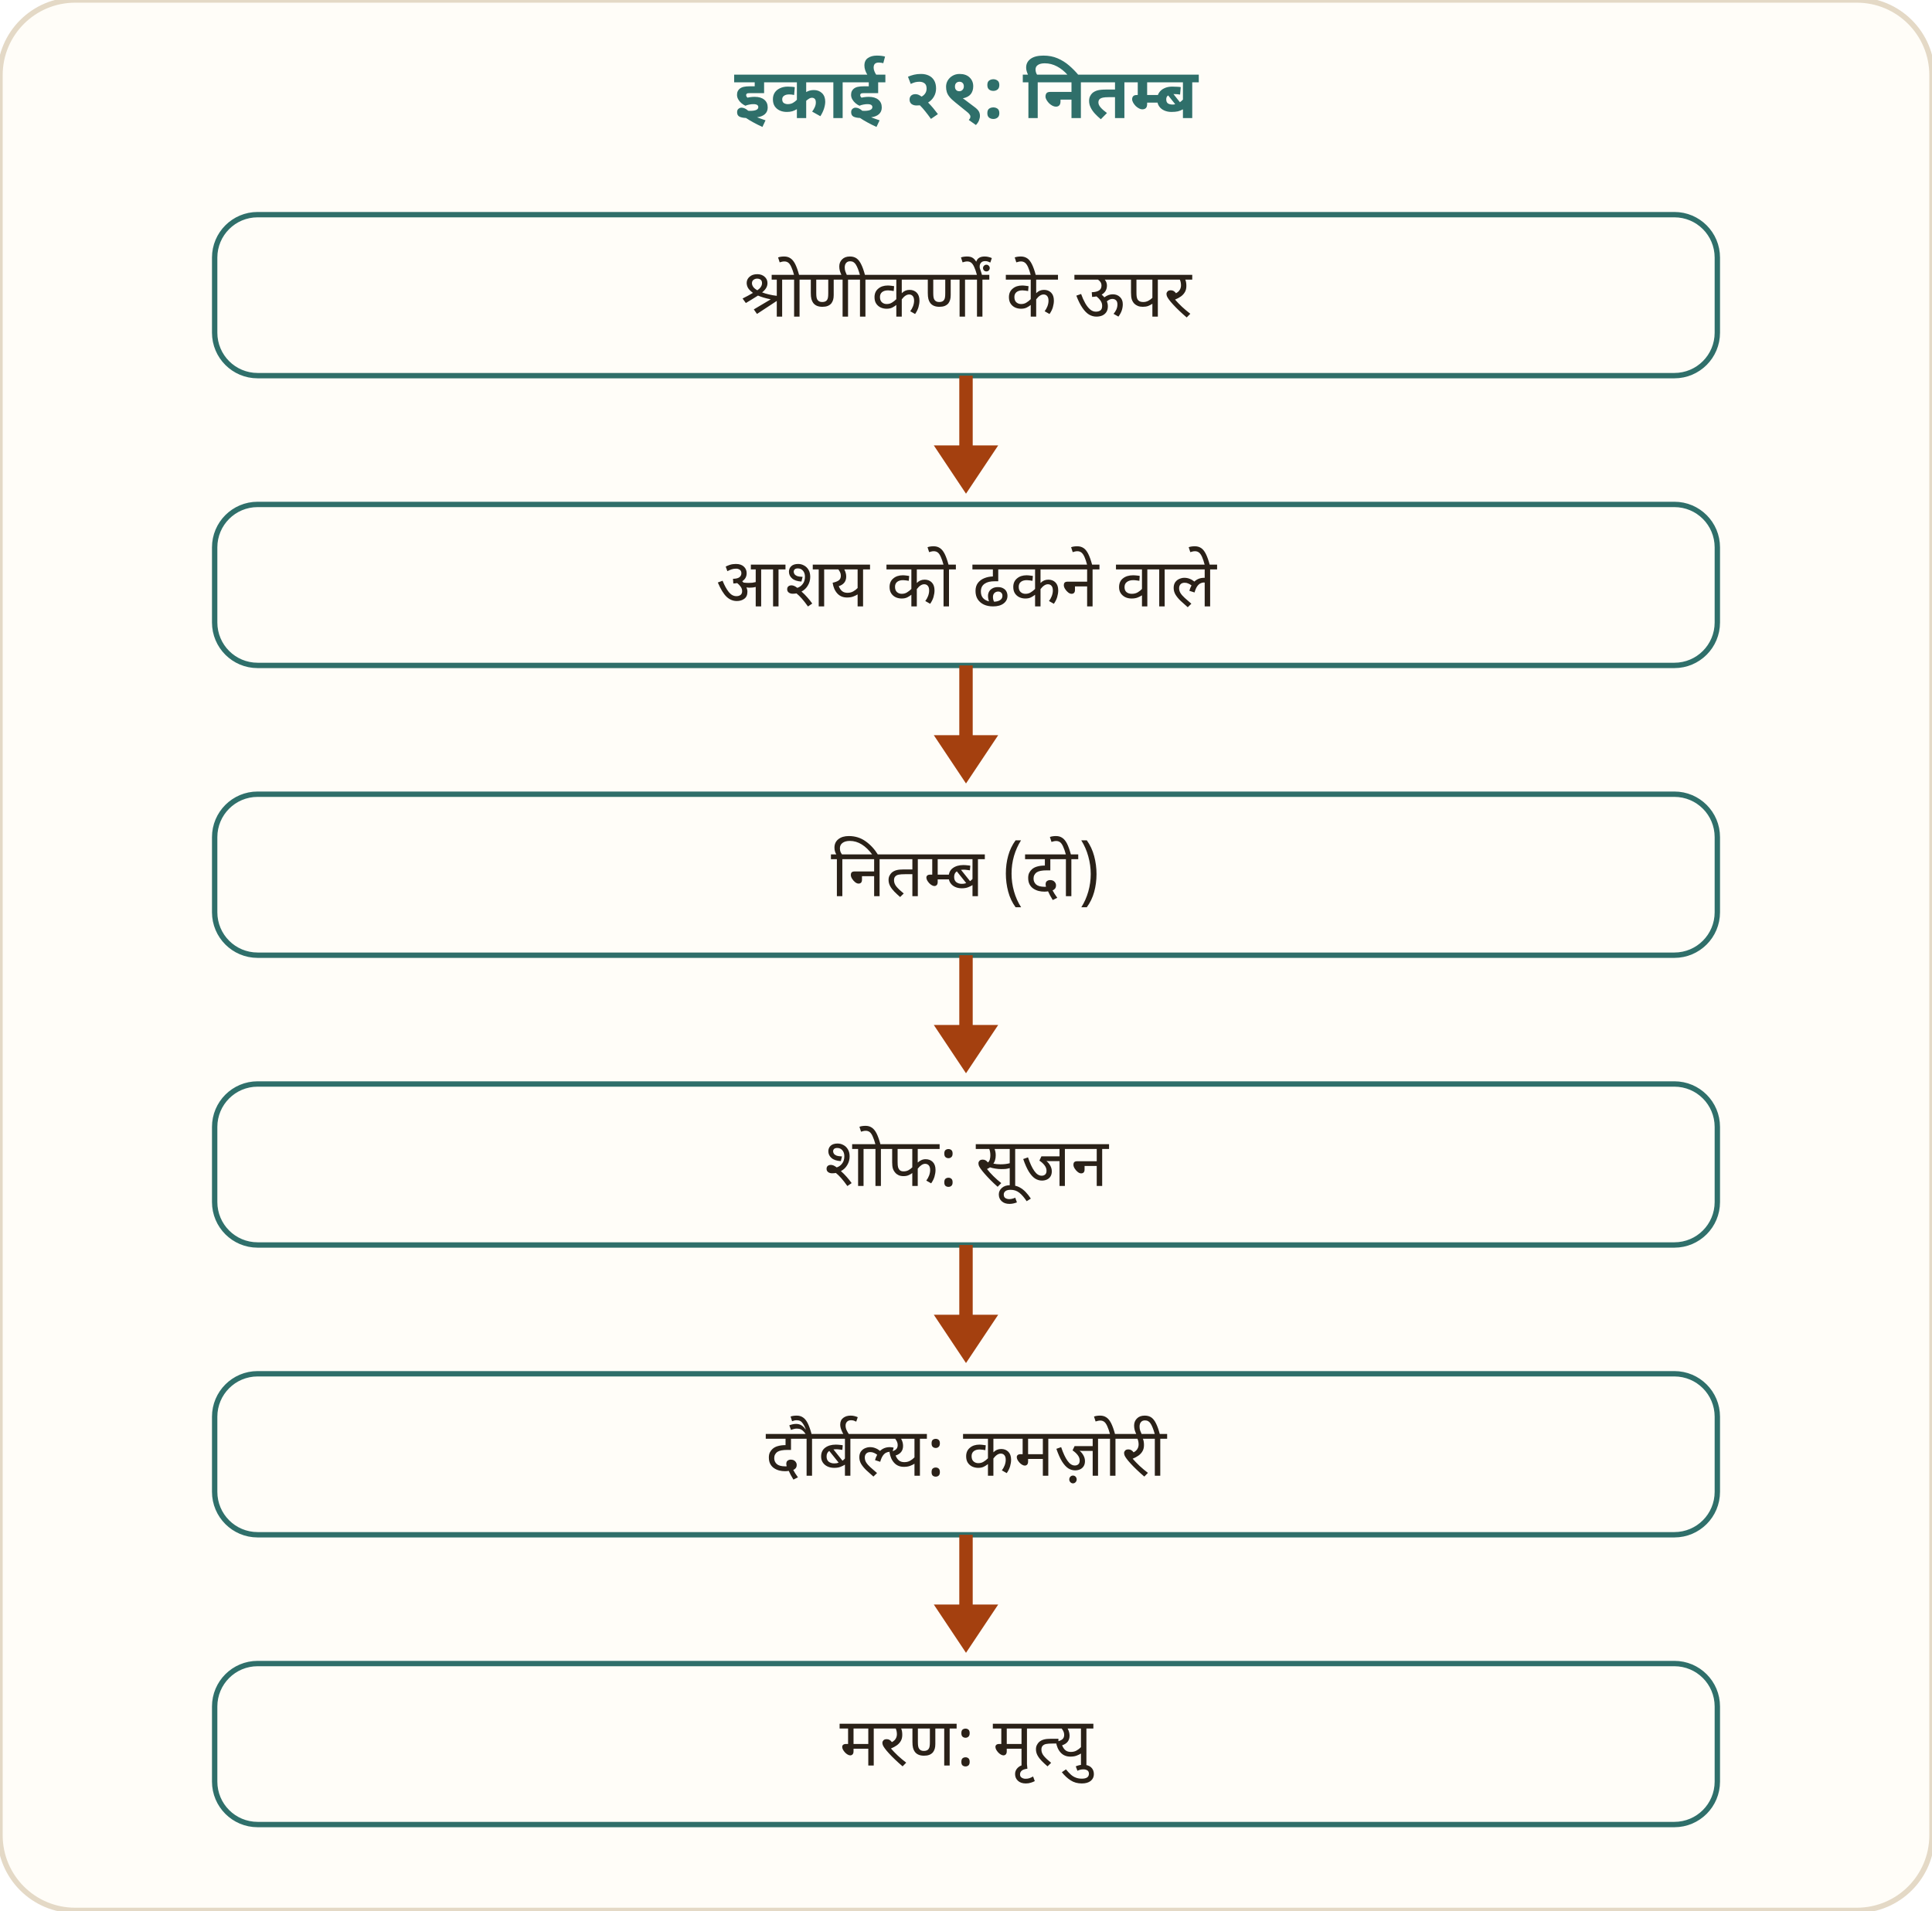
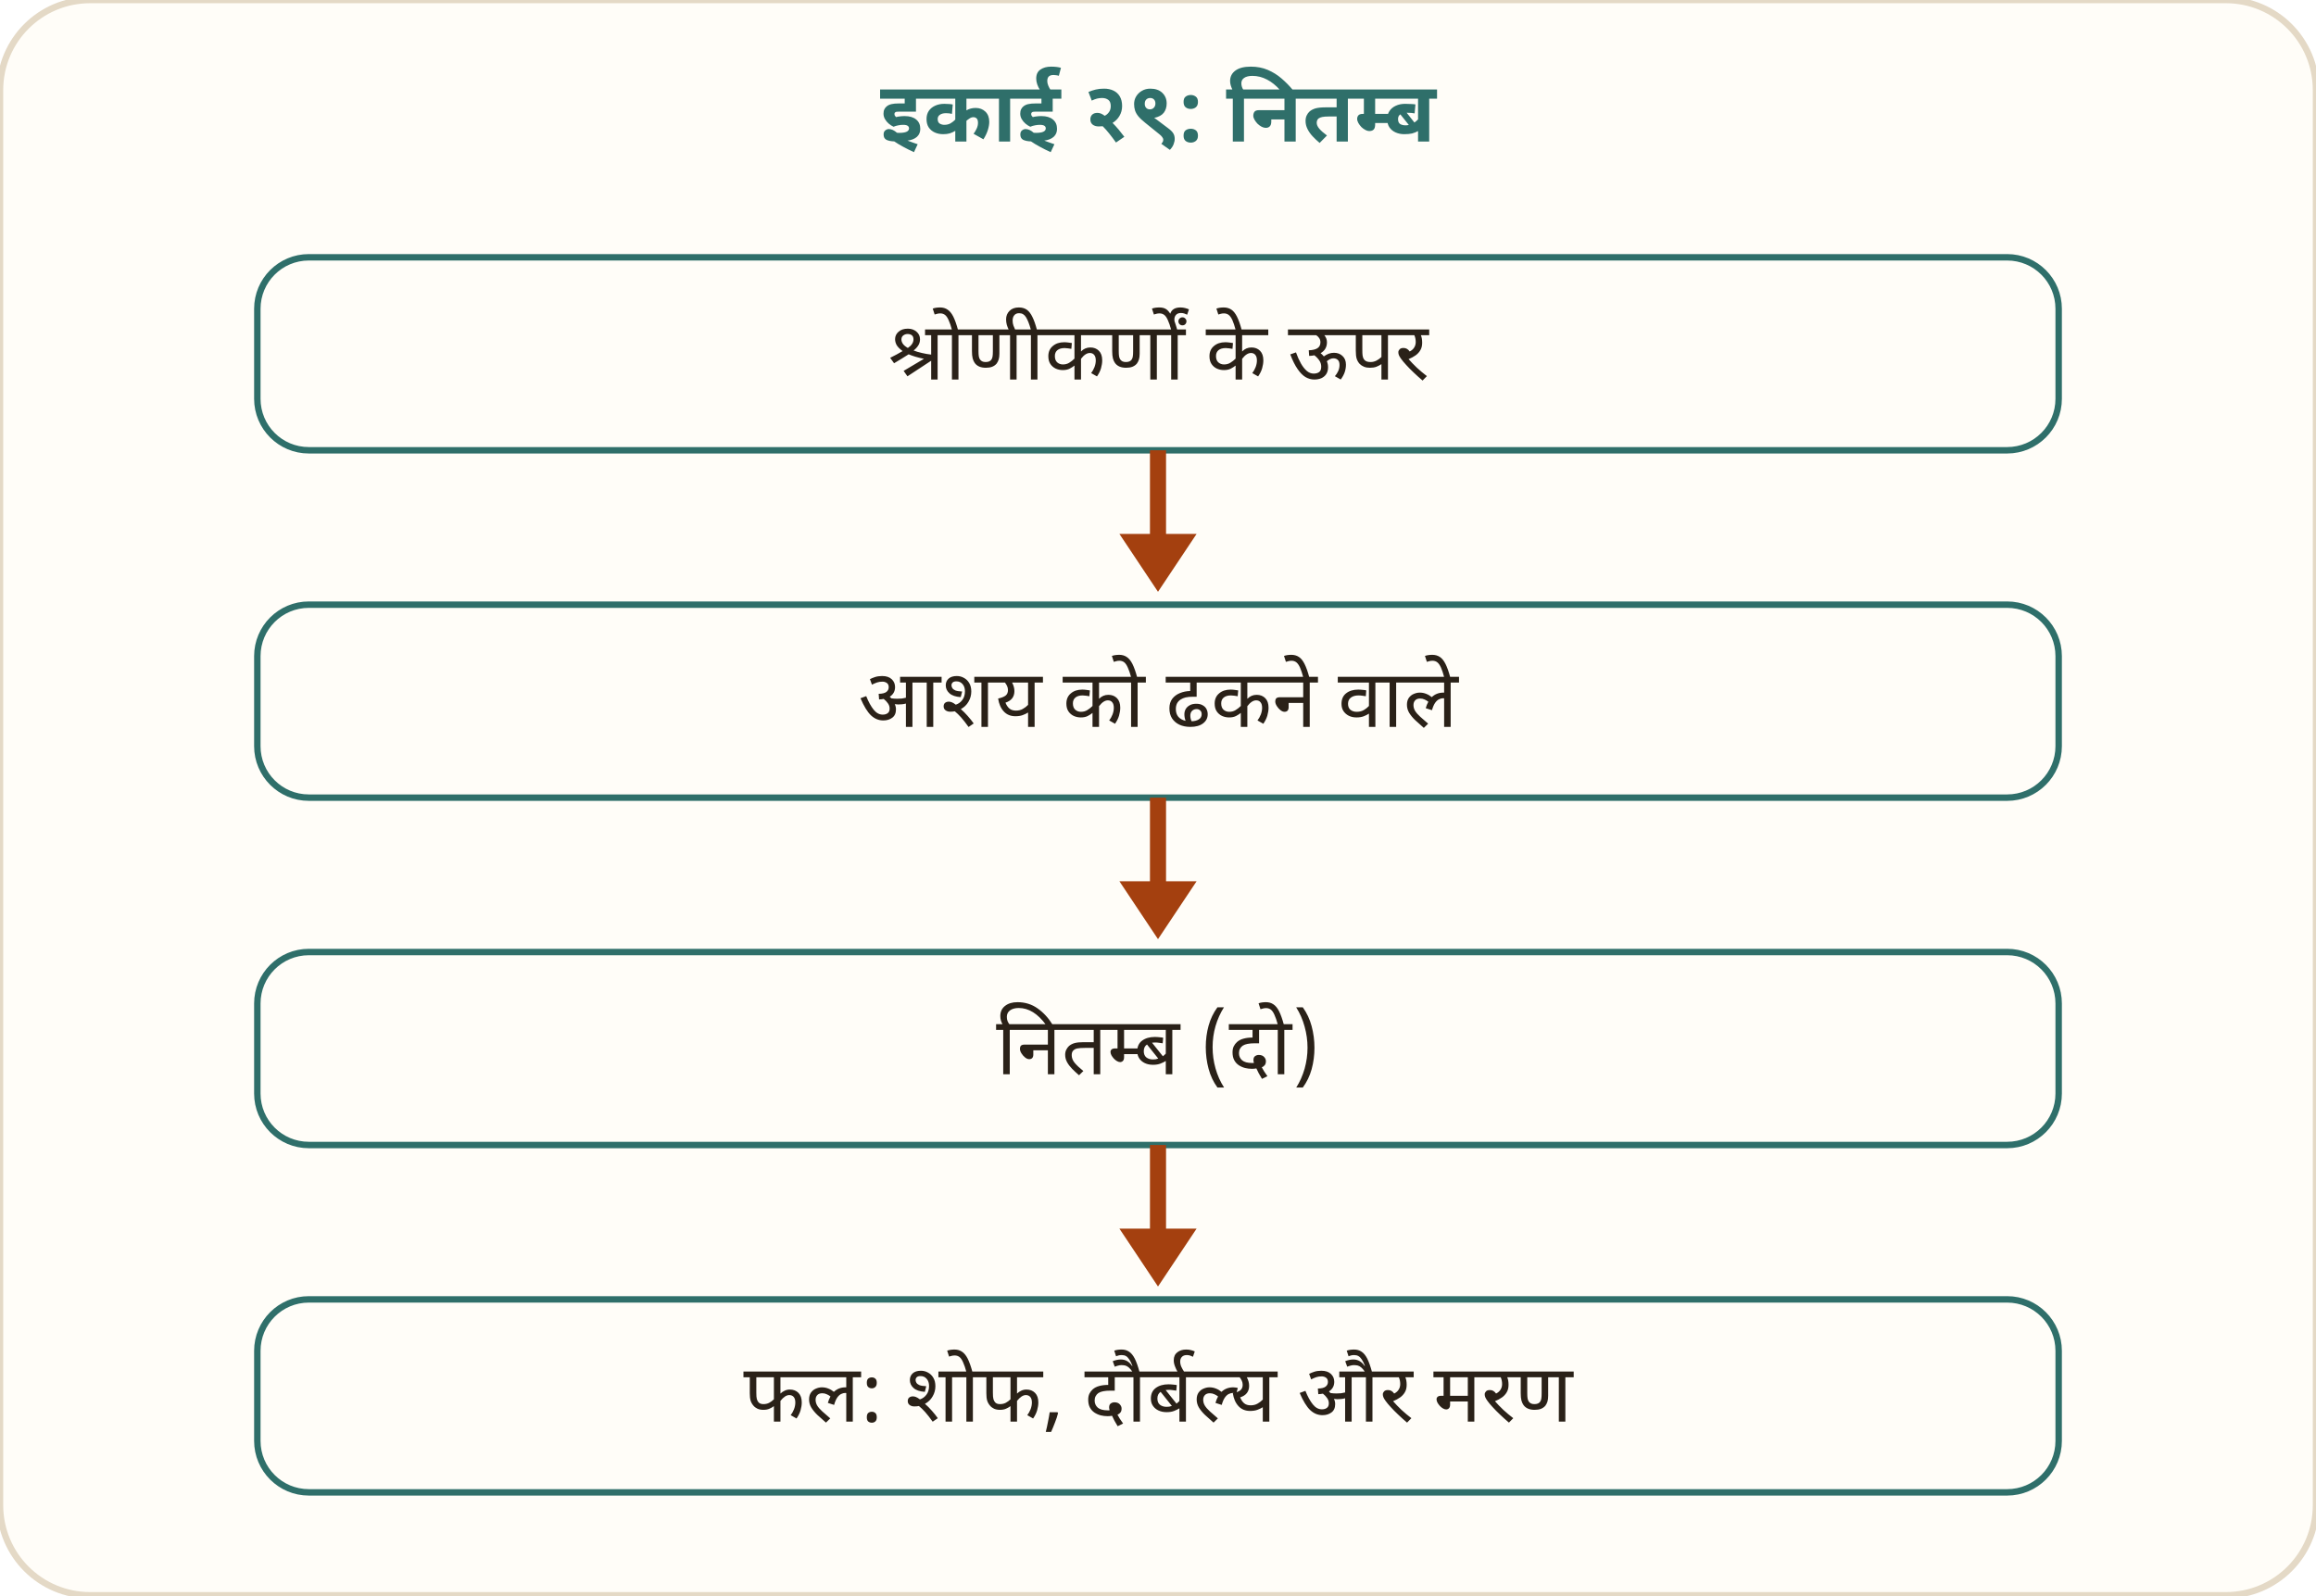
- <svg xmlns="http://www.w3.org/2000/svg" viewBox="0 0 360 356" role="img">
-   <rect width="360" height="356" rx="14" fill="#fffdf8" stroke="#e4d9c6" />
+ <svg xmlns="http://www.w3.org/2000/svg" viewBox="0 0 360 248" role="img">
+   <rect width="360" height="248" rx="14" fill="#fffdf8" stroke="#e4d9c6" />
  <text x="180" y="22" font-family="'Noto Sans Devanagari','Mukta','Nirmala UI','Mangal',sans-serif" font-size="13" font-weight="700" fill="#2f6f6a" text-anchor="middle">इकाई २९: नितम्ब</text>
  <rect x="40" y="40" width="280" height="30" rx="8" fill="#fffdf8" stroke="#2f6f6a" />
  <text x="180.0" y="59.0" font-family="'Noto Sans Devanagari','Mukta','Nirmala UI','Mangal',sans-serif" font-size="12.5" font-weight="500" fill="#2a2118" text-anchor="middle">श्रोणीकर्णों के ऊपर</text>
  <line x1="180" y1="70" x2="180" y2="86" stroke="#a4400f" stroke-width="2.5" />
  <polygon points="180,92 174,83 186,83" fill="#a4400f" />
  <rect x="40" y="94" width="280" height="30" rx="8" fill="#fffdf8" stroke="#2f6f6a" />
  <text x="180.0" y="113.0" font-family="'Noto Sans Devanagari','Mukta','Nirmala UI','Mangal',sans-serif" font-size="12.5" font-weight="500" fill="#2a2118" text-anchor="middle">आशय को ढकने वाले</text>
  <line x1="180" y1="124" x2="180" y2="140" stroke="#a4400f" stroke-width="2.5" />
  <polygon points="180,146 174,137 186,137" fill="#a4400f" />
  <rect x="40" y="148" width="280" height="30" rx="8" fill="#fffdf8" stroke="#2f6f6a" />
  <text x="180.0" y="167.0" font-family="'Noto Sans Devanagari','Mukta','Nirmala UI','Mangal',sans-serif" font-size="12.5" font-weight="500" fill="#2a2118" text-anchor="middle">नितम्ब (दो)</text>
  <line x1="180" y1="178" x2="180" y2="194" stroke="#a4400f" stroke-width="2.5" />
  <polygon points="180,200 174,191 186,191" fill="#a4400f" />
  <rect x="40" y="202" width="280" height="30" rx="8" fill="#fffdf8" stroke="#2f6f6a" />
-   <text x="180.0" y="221.0" font-family="'Noto Sans Devanagari','Mukta','Nirmala UI','Mangal',sans-serif" font-size="12.5" font-weight="500" fill="#2a2118" text-anchor="middle">शोफ: सूजन</text>
-   <line x1="180" y1="232" x2="180" y2="248" stroke="#a4400f" stroke-width="2.5" />
-   <polygon points="180,254 174,245 186,245" fill="#a4400f" />
-   <rect x="40" y="256" width="280" height="30" rx="8" fill="#fffdf8" stroke="#2f6f6a" />
-   <text x="180.0" y="275.0" font-family="'Noto Sans Devanagari','Mukta','Nirmala UI','Mangal',sans-serif" font-size="12.5" font-weight="500" fill="#2a2118" text-anchor="middle">दौर्बल्य: कमज़ोरी</text>
-   <line x1="180" y1="286" x2="180" y2="302" stroke="#a4400f" stroke-width="2.5" />
-   <polygon points="180,308 174,299 186,299" fill="#a4400f" />
-   <rect x="40" y="310" width="280" height="30" rx="8" fill="#fffdf8" stroke="#2f6f6a" />
-   <text x="180.0" y="329.0" font-family="'Noto Sans Devanagari','Mukta','Nirmala UI','Mangal',sans-serif" font-size="12.5" font-weight="500" fill="#2a2118" text-anchor="middle">मरण: मृत्यु</text>
+   <text x="180.0" y="221.0" font-family="'Noto Sans Devanagari','Mukta','Nirmala UI','Mangal',sans-serif" font-size="12.5" font-weight="500" fill="#2a2118" text-anchor="middle">फल: शोफ, दौर्बल्य और मरण</text>
</svg>
